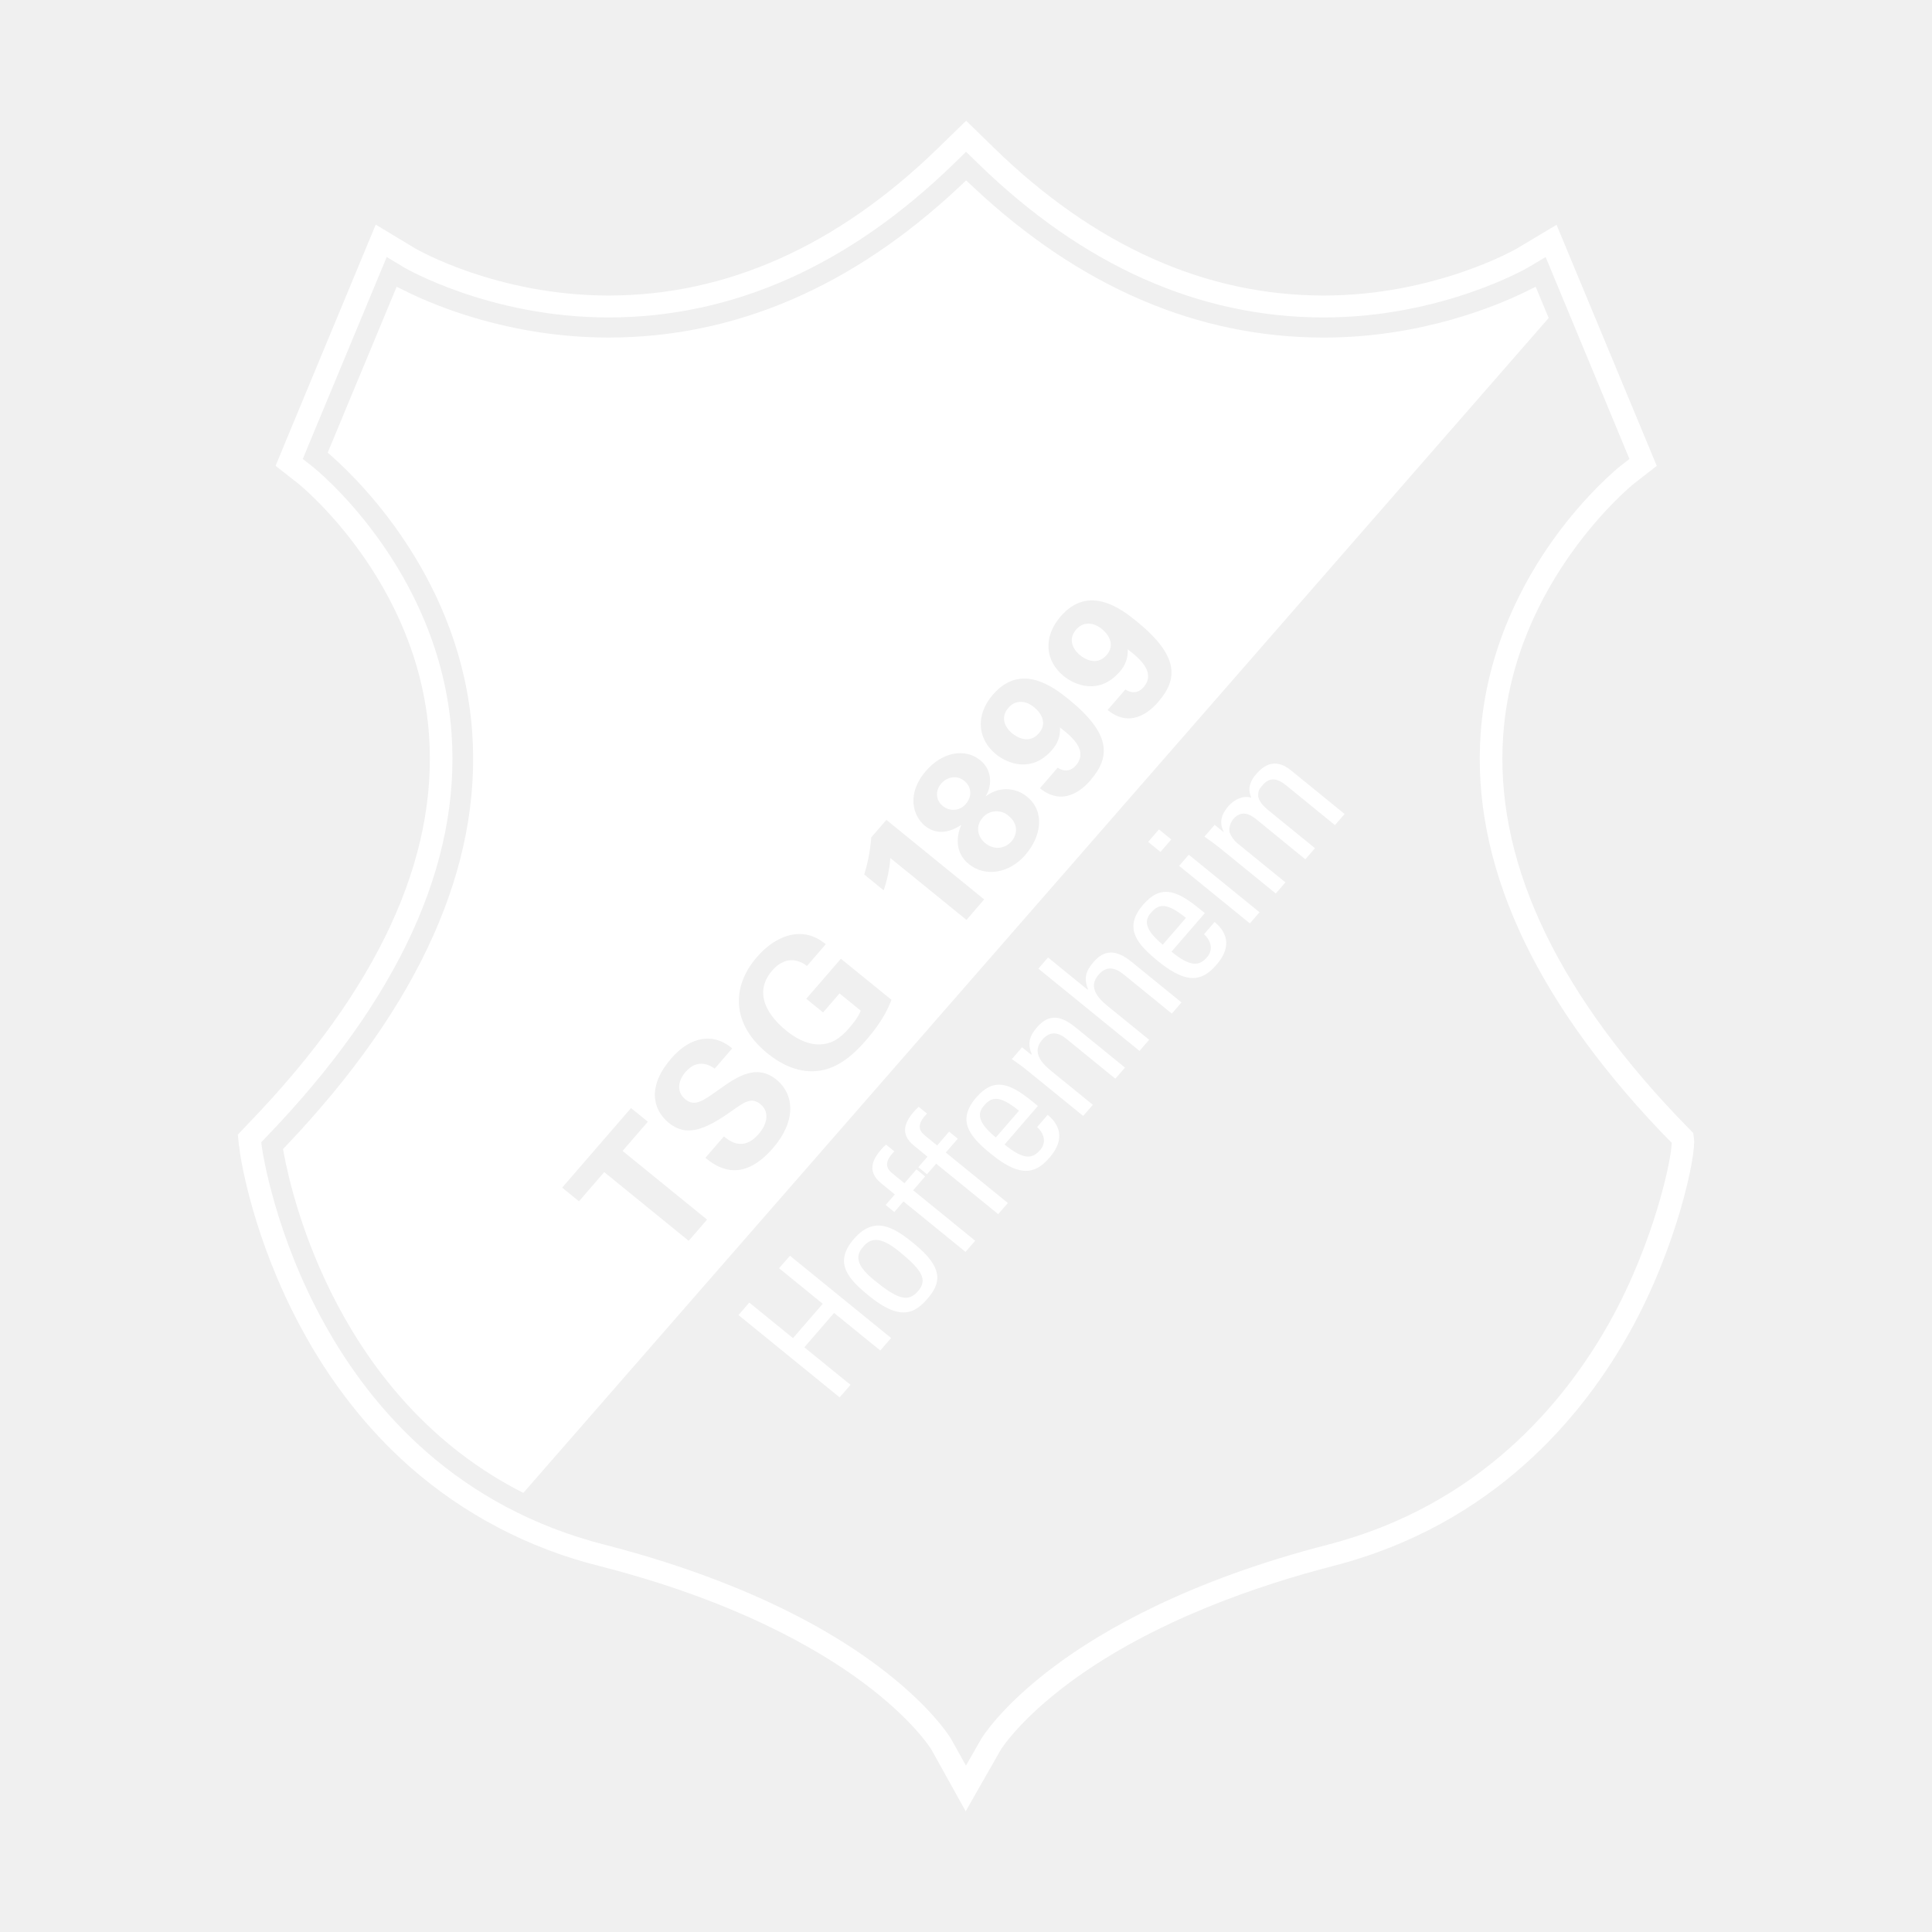
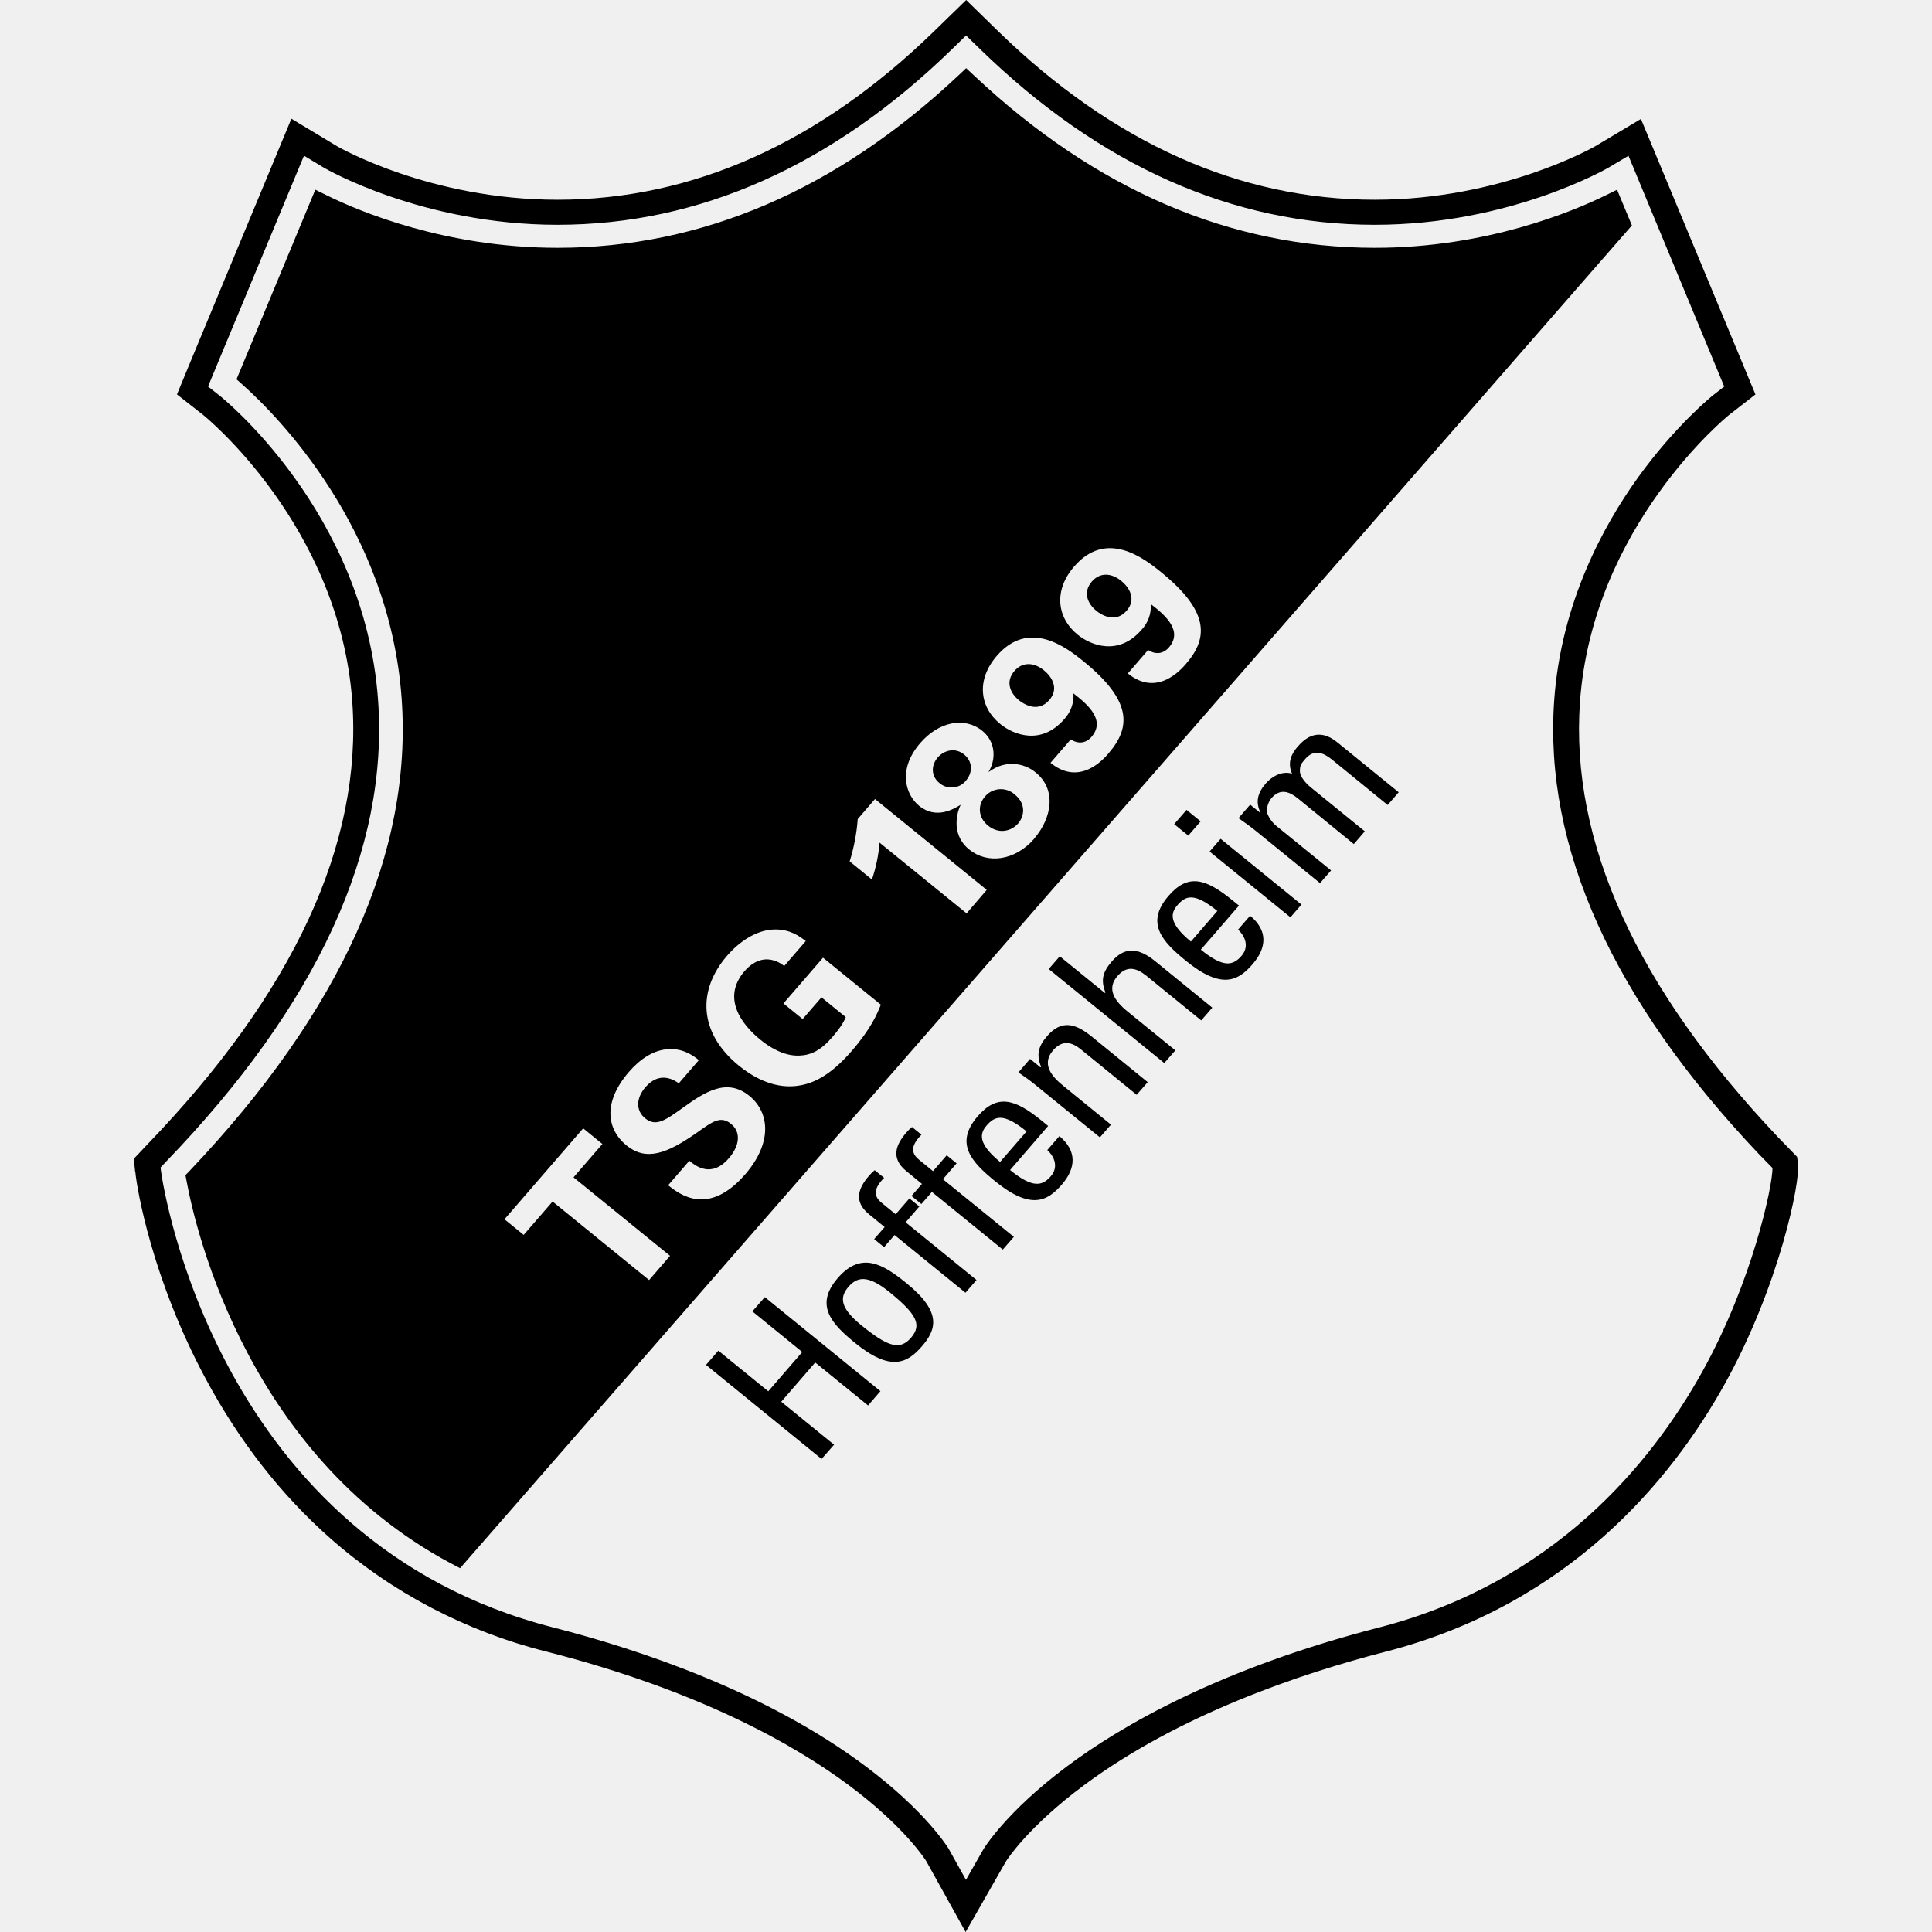
- <svg xmlns="http://www.w3.org/2000/svg" width="1200" height="1200" viewBox="0 0 1200 1200" fill="none">
-   <path d="M1052.16 707.401L1051.68 703.726L1041.4 693.121C964.507 612.024 928.263 532.388 933.689 456.439C940.52 360.819 1013.95 301.122 1014.64 300.573L1029.04 289.374L966.81 139.634L941.996 154.462C941.491 154.754 891.347 183.558 822.2 183.558C748.796 183.558 679.986 152.77 617.56 92.033L600.093 75L582.602 92.021C520.207 152.769 451.361 183.557 377.963 183.557C308.564 183.557 258.732 154.787 258.288 154.53L233.365 139.527L178.023 272.76L171.18 289.338L185.454 300.538C186.151 301.123 259.608 360.481 266.463 456.427C271.984 533.634 234.481 614.599 154.937 697.128L147.734 704.746L148.467 712.003H148.563C149.428 721.463 157.855 770.487 186.739 824.247C204.949 858.196 227.723 887.362 254.421 910.952C287.896 940.495 328.279 961.663 372.069 972.621C455.851 994.007 507.436 1023.77 535.947 1044.95C566.548 1067.69 577.916 1085.71 578.408 1086.5L599.801 1125L599.816 1124.98L621.678 1086.69C622.255 1085.77 633.671 1067.85 664.211 1045.17C715.916 1006.8 781.908 984.54 828.162 972.628C927.759 946.951 983.281 879.413 1012.31 827.263C1041.86 774.18 1053.5 717.423 1052.16 707.401ZM999.993 820.801C972.226 870.582 919.332 935.051 824.566 959.481C737.941 981.799 684.471 1012.83 654.866 1035C621.481 1059.95 609.632 1079.75 609.476 1080.02L599.968 1096.66L590.688 1079.99L590.628 1079.87C590.509 1079.67 578.72 1059.84 545.334 1034.85C491.734 994.704 423.461 971.709 375.647 959.482C193.711 912.993 163.879 721.887 162.499 711.503L162.516 711.494L162.492 711.459L162.288 709.464L165.217 706.384C247.497 621.027 286.273 536.608 280.463 455.491C273.129 352.744 195.073 290.561 194.293 289.954L188.063 285.066L191.052 277.845L240.2 159.616L251.005 166.126C251.51 166.441 304.27 197.171 377.932 197.171C455.175 197.171 527.36 165.03 592.474 101.645L600.037 94.272L607.6 101.645C672.707 165.03 744.892 197.171 822.142 197.171C895.623 197.171 948.661 166.419 949.225 166.08L960.029 159.664L1012.09 285.08L1005.78 289.991C1005.58 290.154 985.6 306.161 965.071 334.721C946.439 360.632 923.45 402.621 919.668 455.493C913.966 535.334 951.432 618.423 1031.11 702.422L1038.31 709.783C1038.41 719.221 1027.5 771.417 999.993 820.801ZM702.704 597.292L733.845 622.631L733.844 622.632L727.854 629.574L698.106 605.366C692.704 600.979 687.422 599.556 682.308 605.459C676.33 612.378 680.531 618.818 687.926 624.826L713.772 645.826L707.77 652.744L644.96 601.644L650.963 594.726L675.489 614.687L675.777 614.348C673.052 607.395 674.457 603.055 679.259 597.49C685.537 590.234 692.788 589.23 702.704 597.292ZM650.747 692.444L644.18 700.027C648.394 703.889 650.183 709.524 646.101 714.249C641.431 719.65 636.221 720.864 623.952 710.889L644.647 686.938L644.649 686.937L640.915 683.892C626.377 672.074 616.905 669.519 606.365 681.664C593.592 696.422 602.968 706.491 615.837 716.967C635.236 732.752 644.228 727.852 652.043 718.822C659.859 709.793 660.351 700.447 650.747 692.444ZM618.526 706.502C606.413 696.503 607.385 691.113 611.179 686.727C615.56 681.664 620.11 679.482 632.908 689.889L618.526 706.502ZM754.41 572.663L747.832 580.258C752.057 584.119 753.834 589.754 749.764 594.467C745.095 599.869 739.884 601.094 727.615 591.119L748.347 567.168L744.602 564.123C730.076 552.304 720.592 549.738 710.065 561.894C697.292 576.653 706.667 586.721 719.536 597.198C738.936 612.983 747.928 608.071 755.743 599.041C763.558 590.011 764.074 580.677 754.41 572.663ZM722.224 586.732C710.112 576.734 711.072 571.344 714.877 566.958C719.259 561.895 723.821 559.713 736.607 570.108L722.224 586.732ZM801.756 478.409L835.166 505.581L829.164 512.499L798.756 487.708C794.278 484.092 789.152 481.945 784.35 487.522C782.093 490.135 781.481 490.963 781.481 494.09C781.469 497.531 785.526 501.405 787.183 502.758L816.751 526.814L810.772 533.733L780.411 508.942C775.933 505.325 770.807 503.179 766.005 508.755C764.18 510.855 763.004 514.81 763.772 517.144C764.833 519.806 766.572 522.162 768.826 523.992L798.407 548.047L792.405 554.966L757.59 526.65C754.541 524.189 751.36 521.879 748.094 519.651L754.445 512.312L759.919 516.78L760.063 516.605C757.122 510.76 758.611 505.791 762.908 500.809C766.27 496.935 771.792 493.809 777.182 495.465C774.529 489.271 776.93 484.616 780.291 480.742C784.157 476.297 791.408 469.986 801.756 478.409ZM738.383 530.885L782.322 566.619L776.32 573.538L732.381 537.804L738.383 530.885ZM668.322 638.344L698.766 663.113L692.765 669.995L662.357 645.25C657.663 641.435 652.441 639.918 647.339 645.822C640.772 653.394 646.775 660.172 652.777 665.06L678.792 686.212L672.789 693.13L637.975 664.828C634.937 662.354 631.744 660.044 628.479 657.828L634.83 650.489L640.484 655.086L640.784 654.748C638.107 648.016 639.367 643.536 644.109 638.053C651.996 628.953 659.619 631.275 668.322 638.344ZM587.457 715.859L626.004 747.206L620.002 754.125L581.467 722.777L575.765 729.357L570.375 724.97L576.064 718.437L567.541 711.438C558.693 704.215 562.21 696.737 567.541 690.577C568.476 689.458 569.517 688.427 570.65 687.497L575.8 691.686C568.909 698.604 570.998 702.489 574.599 705.382L582.078 711.472L589.521 702.874L594.9 707.26L587.457 715.859ZM567.806 772.511C554.937 762.012 543.077 754.837 530.303 769.595C517.53 784.353 526.906 794.433 539.775 804.909C559.174 820.694 568.166 815.782 575.982 806.752C583.785 797.734 587.206 788.296 567.806 772.511ZM570.147 802.016C563.941 809.191 557.278 806.787 543.016 795.167C531.011 785.402 531.539 779.662 536.137 774.343C540.735 769.023 546.485 767.53 558.489 777.295C572.751 788.961 576.352 794.795 570.146 802.016L570.147 802.016ZM567.182 739.308L605.716 770.655L599.714 777.574L561.167 746.226L555.476 752.806L550.086 748.419L555.777 741.898L547.254 734.898C538.406 727.688 541.923 720.198 547.254 714.038C548.192 712.922 549.232 711.891 550.363 710.958L555.501 715.135C548.61 722.041 550.699 725.926 554.3 728.831L561.779 734.921L569.234 726.323L574.625 730.698L567.182 739.308ZM727.507 521.389L720.796 529.147L713.137 522.917L719.86 515.159L727.507 521.389ZM490.674 779.966L553.483 831.066L546.773 838.824L518.057 815.491L499.594 836.829L528.297 860.162L521.502 867.909L458.693 816.809L465.403 809.051L492.546 831.135L511.022 809.796L483.879 787.712L490.674 779.966ZM687.321 406.871C680.971 414.21 672.987 408.715 670.899 407.011C666.289 403.266 663.227 397.036 668.401 391.051C672.856 385.907 679.11 386.397 684.416 390.713C688.678 394.178 692.759 400.63 687.321 406.871ZM628.352 522.508C624.846 526.568 618.112 528.703 611.929 523.675C606.803 519.51 606.035 512.848 610.273 507.96C612.174 505.633 614.98 504.174 618.027 503.928C621.074 503.683 624.09 504.674 626.359 506.665C633.142 512.136 631.413 518.926 628.352 522.508ZM645.249 455.472C638.899 462.81 630.903 457.315 628.815 455.612C624.205 451.855 621.143 445.637 626.329 439.641C630.783 434.496 637.038 434.986 642.344 439.302C646.642 442.767 650.747 449.231 645.249 455.472ZM599.925 499.315C598.234 501.41 595.725 502.731 592.995 502.963C590.266 503.195 587.559 502.318 585.519 500.54C580.909 496.795 580.993 490.926 584.595 486.715C588.028 482.748 594.078 481.057 598.952 485.023C603.826 488.99 603.646 495.022 599.925 499.315ZM953.841 178.115L953.829 178.119L947.406 181.269C929.987 189.809 882.928 209.677 822.197 209.677C743.877 209.677 670.696 178.271 604.686 116.344L600.088 112.039L595.527 116.332C529.5 178.271 456.343 209.665 378.016 209.665C317.104 209.665 270.153 189.831 252.794 181.258L246.371 178.096L203.539 281.135L206.912 284.145C225.508 300.735 286.671 362.043 293.275 454.629C299.278 538.197 260.478 624.564 178.03 711.351L175.797 713.684L176.385 716.834C181.463 744.286 210.539 869.282 325.053 927.267L961.908 197.506L953.841 178.115ZM427.766 770.694L375.305 728.017L359.614 746.148L349.17 737.654L391.956 688.234L402.388 696.727L386.697 714.858L439.159 757.511L427.766 770.694ZM480.119 713.107C459.903 736.44 444.273 724.039 438.101 719.174L449.638 705.85C452.591 708.254 461.403 715.709 471.114 704.486C477.248 697.404 477.633 690.101 472.314 685.819C466.744 681.293 462.506 684.314 453.874 690.486C437.584 701.954 426.263 706.271 415.459 697.486C405.099 689.063 402.17 674.457 416.84 657.505C422.314 651.181 430.297 644.881 440.153 645.138C447.668 645.36 452.71 649.467 454.799 651.158L443.923 663.734C441.606 662.124 433.635 656.793 425.819 665.811C420.561 671.889 420.525 678.644 425.651 682.786C431.486 687.523 436.456 683.953 446.251 676.953C457.98 668.53 469.925 660.62 482.193 670.536C493.478 679.695 494.678 696.238 480.117 713.108L480.119 713.107ZM537.898 646.154L537.897 646.152C525.892 660.07 516.168 664.399 507.142 665.251C494.356 666.488 483.253 659.616 476.638 654.238C454.369 636.12 454.141 612.926 470.119 594.459C476.914 586.608 486.181 580.355 495.988 580.145C504.284 579.993 509.458 583.773 512.927 586.445L501.199 600.013C498.982 598.157 496.275 596.945 493.383 596.513C487.021 595.649 482.171 599.884 479.686 602.754C466.829 617.606 478.545 632.154 488.197 640.018C492.471 643.518 500.634 649.118 509.458 648.686C515.568 648.488 520.982 645.991 527.261 638.735C532.735 632.412 533.851 629.577 534.656 627.792L521.451 617.035L511.222 628.842L500.79 620.348L522.292 595.498L553.721 621.013C551.74 625.913 548.511 633.916 537.898 646.154ZM600.323 571.383L553.024 532.952C552.485 539.773 551.09 546.504 548.871 552.996L536.782 543.162C539.102 535.66 540.567 527.933 541.152 520.12L550.564 509.246L611.284 558.643L600.323 571.383ZM636.985 530.9C626.624 542.87 611.56 544.701 601.811 536.733C597.73 533.565 595.225 528.862 594.92 523.795C594.68 519.866 595.434 515.941 597.117 512.361C593.599 514.531 583.912 520.586 574.511 512.945C567.116 506.936 562.735 493.111 575.148 478.82C585.364 467.013 599.397 464.493 608.881 472.205C616.192 478.155 616.42 487.826 612.194 494.593C614.931 492.796 619.397 489.682 626.6 490.242C630.806 490.588 634.791 492.222 637.981 494.908C649.097 503.996 646.937 519.339 636.924 530.899L636.985 530.9ZM677.549 484.305H677.608C674.76 487.599 661.832 502.524 645.916 489.577L656.948 476.837C660.886 479.473 665.124 479.03 668.185 475.495C675.772 466.722 666.984 458.404 658.389 451.86C658.741 456.995 656.929 462.048 653.371 465.859C640.886 480.279 625.843 474.364 618.629 468.484C607.32 459.291 605.496 444.44 616.732 431.443C634.259 411.202 654.523 426.777 664.271 434.757C689.878 455.675 689.878 470.047 677.549 484.305ZM719.592 435.724H719.626C716.768 439.015 703.828 453.945 687.959 440.997L698.979 428.257C702.929 430.882 707.155 430.45 710.228 426.915C717.815 418.13 709.027 409.824 700.432 403.279C700.778 408.416 698.963 413.469 695.402 417.279C682.929 431.699 667.887 425.784 660.66 419.916C649.351 410.711 647.527 395.86 658.775 382.875C676.291 362.634 696.566 378.208 706.315 386.188C731.922 407.094 731.932 421.515 719.592 435.724Z" fill="white" />
+ <svg xmlns="http://www.w3.org/2000/svg" viewBox="0 0 512 512">
+   <path fill="currentColor" d="m476.48 308.37-.23-1.79-5.01-5.17c-37.5-39.55-55.17-78.38-52.53-115.41 3.33-46.63 39.14-75.74 39.48-76.01l7.02-5.46-30.35-73.01-12.1 7.23c-.24.14-24.69 14.18-58.41 14.18-35.79 0-69.35-15.01-99.79-44.62L256.05 0l-8.53 8.3c-30.43 29.62-64 44.63-99.79 44.63-33.84 0-58.14-14.02-58.35-14.15l-12.16-7.32-26.98 64.97-3.34 8.09 6.96 5.46c.34.28 36.16 29.23 39.5 76.01 2.69 37.65-15.59 77.13-54.38 117.37l-3.51 3.72.35 3.53h.05c.42 4.62 4.53 28.52 18.62 54.74 8.88 16.55 19.98 30.77 33 42.28 16.32 14.4 36.01 24.72 57.37 30.07 40.85 10.43 66 24.94 79.91 35.27 14.92 11.08 20.46 19.87 20.7 20.26L255.9 512l.01-.01 10.66-18.67c.28-.45 5.85-9.19 20.74-20.25 25.21-18.71 57.39-29.56 79.95-35.37 48.56-12.52 75.64-45.45 89.79-70.88 14.41-25.89 20.09-53.56 19.43-58.45m-25.44 55.3c-13.53 24.27-39.33 55.71-85.54 67.62-42.24 10.88-68.31 26.01-82.75 36.82-16.27 12.17-22.05 21.83-22.13 21.96l-4.63 8.11-4.53-8.13-.03-.06c-.06-.09-5.81-9.76-22.09-21.95-26.13-19.57-59.42-30.79-82.74-36.75C57.89 408.62 43.34 315.43 42.67 310.37h.01l-.02-.02-.1-.97 1.43-1.51c40.12-41.62 59.03-82.78 56.2-122.34-3.58-50.1-41.64-80.42-42.02-80.71l-3.04-2.39 1.46-3.52 23.97-57.65 5.26 3.17c.25.16 25.98 15.14 61.9 15.14 37.66 0 72.86-15.67 104.61-46.58l3.69-3.59 3.69 3.59c31.74 30.91 66.94 46.58 104.61 46.58 35.83 0 61.69-14.99 61.97-15.16l5.27-3.13 25.38 61.16-3.07 2.39c-.1.08-9.84 7.89-19.85 21.81-9.09 12.64-20.3 33.11-22.14 58.9-2.78 38.93 15.49 79.44 54.34 120.4l3.51 3.59c.05 4.6-5.27 30.06-18.69 54.14M306.08 254.68l15.19 12.36-2.93 3.38-14.5-11.8c-2.64-2.14-5.21-2.84-7.7.04-2.92 3.38-.87 6.52 2.74 9.45l12.6 10.24-2.93 3.37-30.63-24.92 2.93-3.37 11.96 9.73.14-.16c-1.33-3.39-.64-5.51 1.7-8.22 3.06-3.54 6.6-4.03 11.43-.1m-25.33 46.4-3.21 3.7c2.06 1.88 2.93 4.63.94 6.93-2.28 2.63-4.82 3.23-10.8-1.64l10.09-11.68-1.82-1.48c-7.09-5.77-11.71-7.01-16.85-1.09-6.22 7.2-1.65 12.11 4.62 17.22 9.46 7.69 13.85 5.3 17.66.9s4.05-8.96-.63-12.86m-15.72 6.85c-5.9-4.87-5.43-7.5-3.58-9.64 2.14-2.47 4.36-3.53 10.6 1.54zm66.26-65.26-3.2 3.7c2.06 1.89 2.92 4.63.94 6.93-2.28 2.64-4.82 3.23-10.8-1.63l10.11-11.68-1.83-1.48c-7.08-5.77-11.71-7.02-16.84-1.09-6.23 7.2-1.66 12.1 4.62 17.21 9.46 7.7 13.84 5.31 17.65.9 3.81-4.4 4.07-8.95-.65-12.86m-15.69 6.86c-5.91-4.87-5.44-7.5-3.58-9.64 2.13-2.47 4.36-3.53 10.59 1.53zm38.78-52.82 16.29 13.25-2.92 3.37-14.83-12.09c-2.19-1.76-4.69-2.81-7.03-.09-1.1 1.28-1.4 1.68-1.4 3.21 0 1.67 1.98 3.56 2.78 4.22l14.42 11.73-2.91 3.38-14.81-12.09c-2.18-1.77-4.68-2.81-7.02-.09-.89 1.02-1.47 2.95-1.09 4.09.52 1.3 1.36 2.44 2.46 3.34l14.43 11.73-2.93 3.37-16.98-13.81c-1.48-1.2-3.03-2.32-4.63-3.41l3.1-3.58 2.67 2.18.07-.08c-1.43-2.86-.71-5.28 1.39-7.71 1.64-1.89 4.33-3.41 6.96-2.6-1.3-3.02-.12-5.29 1.51-7.18 1.89-2.17 5.42-5.25 10.47-1.14m-30.9 25.59 21.42 17.42-2.92 3.38-21.43-17.43zm-34.16 52.4 14.84 12.08-2.93 3.35-14.82-12.07c-2.29-1.86-4.84-2.6-7.33.28-3.2 3.7-.27 7 2.66 9.38l12.68 10.32-2.93 3.37-16.97-13.8c-1.48-1.21-3.04-2.33-4.63-3.41l3.09-3.58 2.76 2.24.15-.16c-1.31-3.29-.69-5.47 1.62-8.14 3.84-4.44 7.56-3.31 11.81.14m-39.44 37.8 18.8 15.28-2.93 3.37-18.79-15.28-2.78 3.21-2.63-2.14 2.78-3.19-4.16-3.41c-4.31-3.52-2.6-7.17 0-10.17.46-.55.97-1.05 1.52-1.5l2.51 2.04c-3.36 3.37-2.34 5.27-.59 6.68l3.65 2.97 3.63-4.2 2.62 2.14zm-9.58 27.62c-6.27-5.12-12.06-8.62-18.28-1.42-6.23 7.19-1.66 12.11 4.61 17.22 9.46 7.69 13.85 5.3 17.66.9 3.8-4.4 5.47-9-3.99-16.7m1.14 14.39c-3.02 3.5-6.27 2.32-13.23-3.34-5.85-4.76-5.59-7.56-3.35-10.16 2.24-2.59 5.05-3.32 10.9 1.44 6.95 5.69 8.71 8.54 5.68 12.06M240 323.93l18.79 15.28-2.93 3.38-18.79-15.29-2.78 3.21-2.63-2.14 2.78-3.18-4.16-3.41c-4.31-3.52-2.6-7.17 0-10.17.46-.55.97-1.05 1.52-1.5l2.5 2.03c-3.36 3.37-2.34 5.26-.58 6.68l3.64 2.97 3.64-4.19 2.63 2.13zm78.18-106.26-3.28 3.78-3.73-3.04 3.28-3.78zM202.69 343.75l30.63 24.92-3.27 3.79-14.01-11.38-9 10.4 14 11.38-3.32 3.78-30.62-24.92 3.27-3.78 13.23 10.77 9.01-10.41-13.23-10.77zm95.89-181.92c-3.1 3.58-6.99.9-8.01.06-2.25-1.82-3.74-4.86-1.22-7.78 2.18-2.51 5.23-2.27 7.81-.16 2.08 1.69 4.07 4.83 1.42 7.88m-28.75 56.38c-1.71 1.98-5 3.02-8.01.57-2.5-2.03-2.88-5.28-.81-7.66.93-1.14 2.3-1.85 3.78-1.97 1.49-.12 2.96.37 4.06 1.34 3.31 2.67 2.47 5.98.98 7.72m8.23-32.68c-3.09 3.57-6.99.89-8.01.06-2.25-1.83-3.74-4.86-1.21-7.78 2.17-2.51 5.22-2.27 7.81-.17 2.09 1.69 4.1 4.84 1.41 7.89m-22.1 21.37a4.8 4.8 0 0 1-3.38 1.78 4.86 4.86 0 0 1-3.64-1.18c-2.25-1.82-2.21-4.69-.45-6.74 1.67-1.93 4.62-2.76 7-.82 2.38 1.93 2.29 4.87.47 6.96M428.54 50.28h-.01l-3.13 1.54c-8.49 4.16-31.44 13.85-61.05 13.85-38.19 0-73.88-15.31-106.06-45.51l-2.25-2.1-2.22 2.09c-32.2 30.21-67.87 45.52-106.06 45.52-29.7 0-52.6-9.68-61.06-13.86l-3.14-1.54-20.88 50.25 1.64 1.46c9.07 8.09 38.9 37.99 42.12 83.13 2.92 40.75-16 82.87-56.2 125.19l-1.09 1.13.29 1.54c2.47 13.39 16.65 74.34 72.49 102.61L432.47 59.74zM172.02 339.23l-25.58-20.81-7.66 8.84-5.09-4.14 20.86-24.1 5.09 4.15-7.65 8.84 25.58 20.8zm25.52-28.08c-9.85 11.38-17.47 5.33-20.48 2.96l5.62-6.5c1.44 1.18 5.74 4.81 10.47-.66 2.99-3.45 3.18-7.02.59-9.1-2.72-2.21-4.78-.74-8.99 2.27-7.95 5.59-13.47 7.7-18.73 3.42-5.06-4.11-6.48-11.23.67-19.5 2.67-3.08 6.56-6.16 11.37-6.03 3.66.11 6.12 2.11 7.14 2.94l-5.31 6.13c-1.13-.79-5.01-3.39-8.82 1.01-2.57 2.96-2.58 6.26-.09 8.28 2.85 2.31 5.27.57 10.05-2.85 5.72-4.1 11.54-7.96 17.53-3.13 5.5 4.47 6.08 12.54-1.02 20.76m28.18-32.64v-.01c-5.86 6.79-10.6 8.9-15 9.32-6.23.6-11.65-2.75-14.87-5.37-10.86-8.84-10.97-20.15-3.18-29.15 3.31-3.83 7.83-6.88 12.61-6.98 4.05-.08 6.57 1.77 8.26 3.07l-5.72 6.62c-1.08-.91-2.4-1.5-3.81-1.71-3.1-.42-5.46 1.64-6.68 3.04-6.27 7.25-.55 14.34 4.15 18.17 2.09 1.71 6.07 4.44 10.37 4.23 2.98-.1 5.62-1.31 8.68-4.85 2.67-3.09 3.22-4.47 3.61-5.34l-6.44-5.24-4.99 5.75-5.09-4.14 10.49-12.12 15.32 12.45c-.96 2.39-2.54 6.29-7.71 12.26m30.44-36.46-23.07-18.74c-.26 3.32-.94 6.6-2.02 9.77l-5.9-4.8a50.5 50.5 0 0 0 2.14-11.23l4.58-5.3 29.61 24.08zm17.88-19.74c-5.06 5.83-12.4 6.73-17.16 2.84a8.65 8.65 0 0 1-3.36-6.31c-.11-1.91.25-3.83 1.07-5.57-1.71 1.05-6.43 4.01-11.02.28-3.6-2.93-5.74-9.67.31-16.64 4.98-5.76 11.83-6.99 16.45-3.23 3.57 2.91 3.68 7.62 1.62 10.92 1.33-.87 3.51-2.39 7.02-2.12 2.05.17 4 .97 5.55 2.28 5.42 4.43 4.37 11.91-.51 17.55zm19.78-22.73h.02c-1.38 1.61-7.69 8.89-15.45 2.58l5.38-6.22c1.92 1.29 3.99 1.07 5.48-.65 3.7-4.28-.59-8.33-4.78-11.53.17 2.51-.71 4.97-2.44 6.83-6.09 7.03-13.43 4.15-16.95 1.28-5.51-4.48-6.4-11.72-.92-18.06 8.55-9.87 18.43-2.28 23.18 1.61 12.49 10.2 12.49 17.21 6.48 24.16m20.5-23.68h.01c-1.39 1.6-7.7 8.88-15.44 2.57l5.37-6.22c1.93 1.28 3.99 1.07 5.49-.65 3.7-4.28-.59-8.33-4.78-11.52a9.07 9.07 0 0 1-2.45 6.82c-6.08 7.03-13.42 4.15-16.94 1.29-5.51-4.49-6.4-11.73-.92-18.06 8.54-9.87 18.43-2.28 23.18 1.61 12.49 10.2 12.49 17.23 6.48 24.16" />
</svg>
